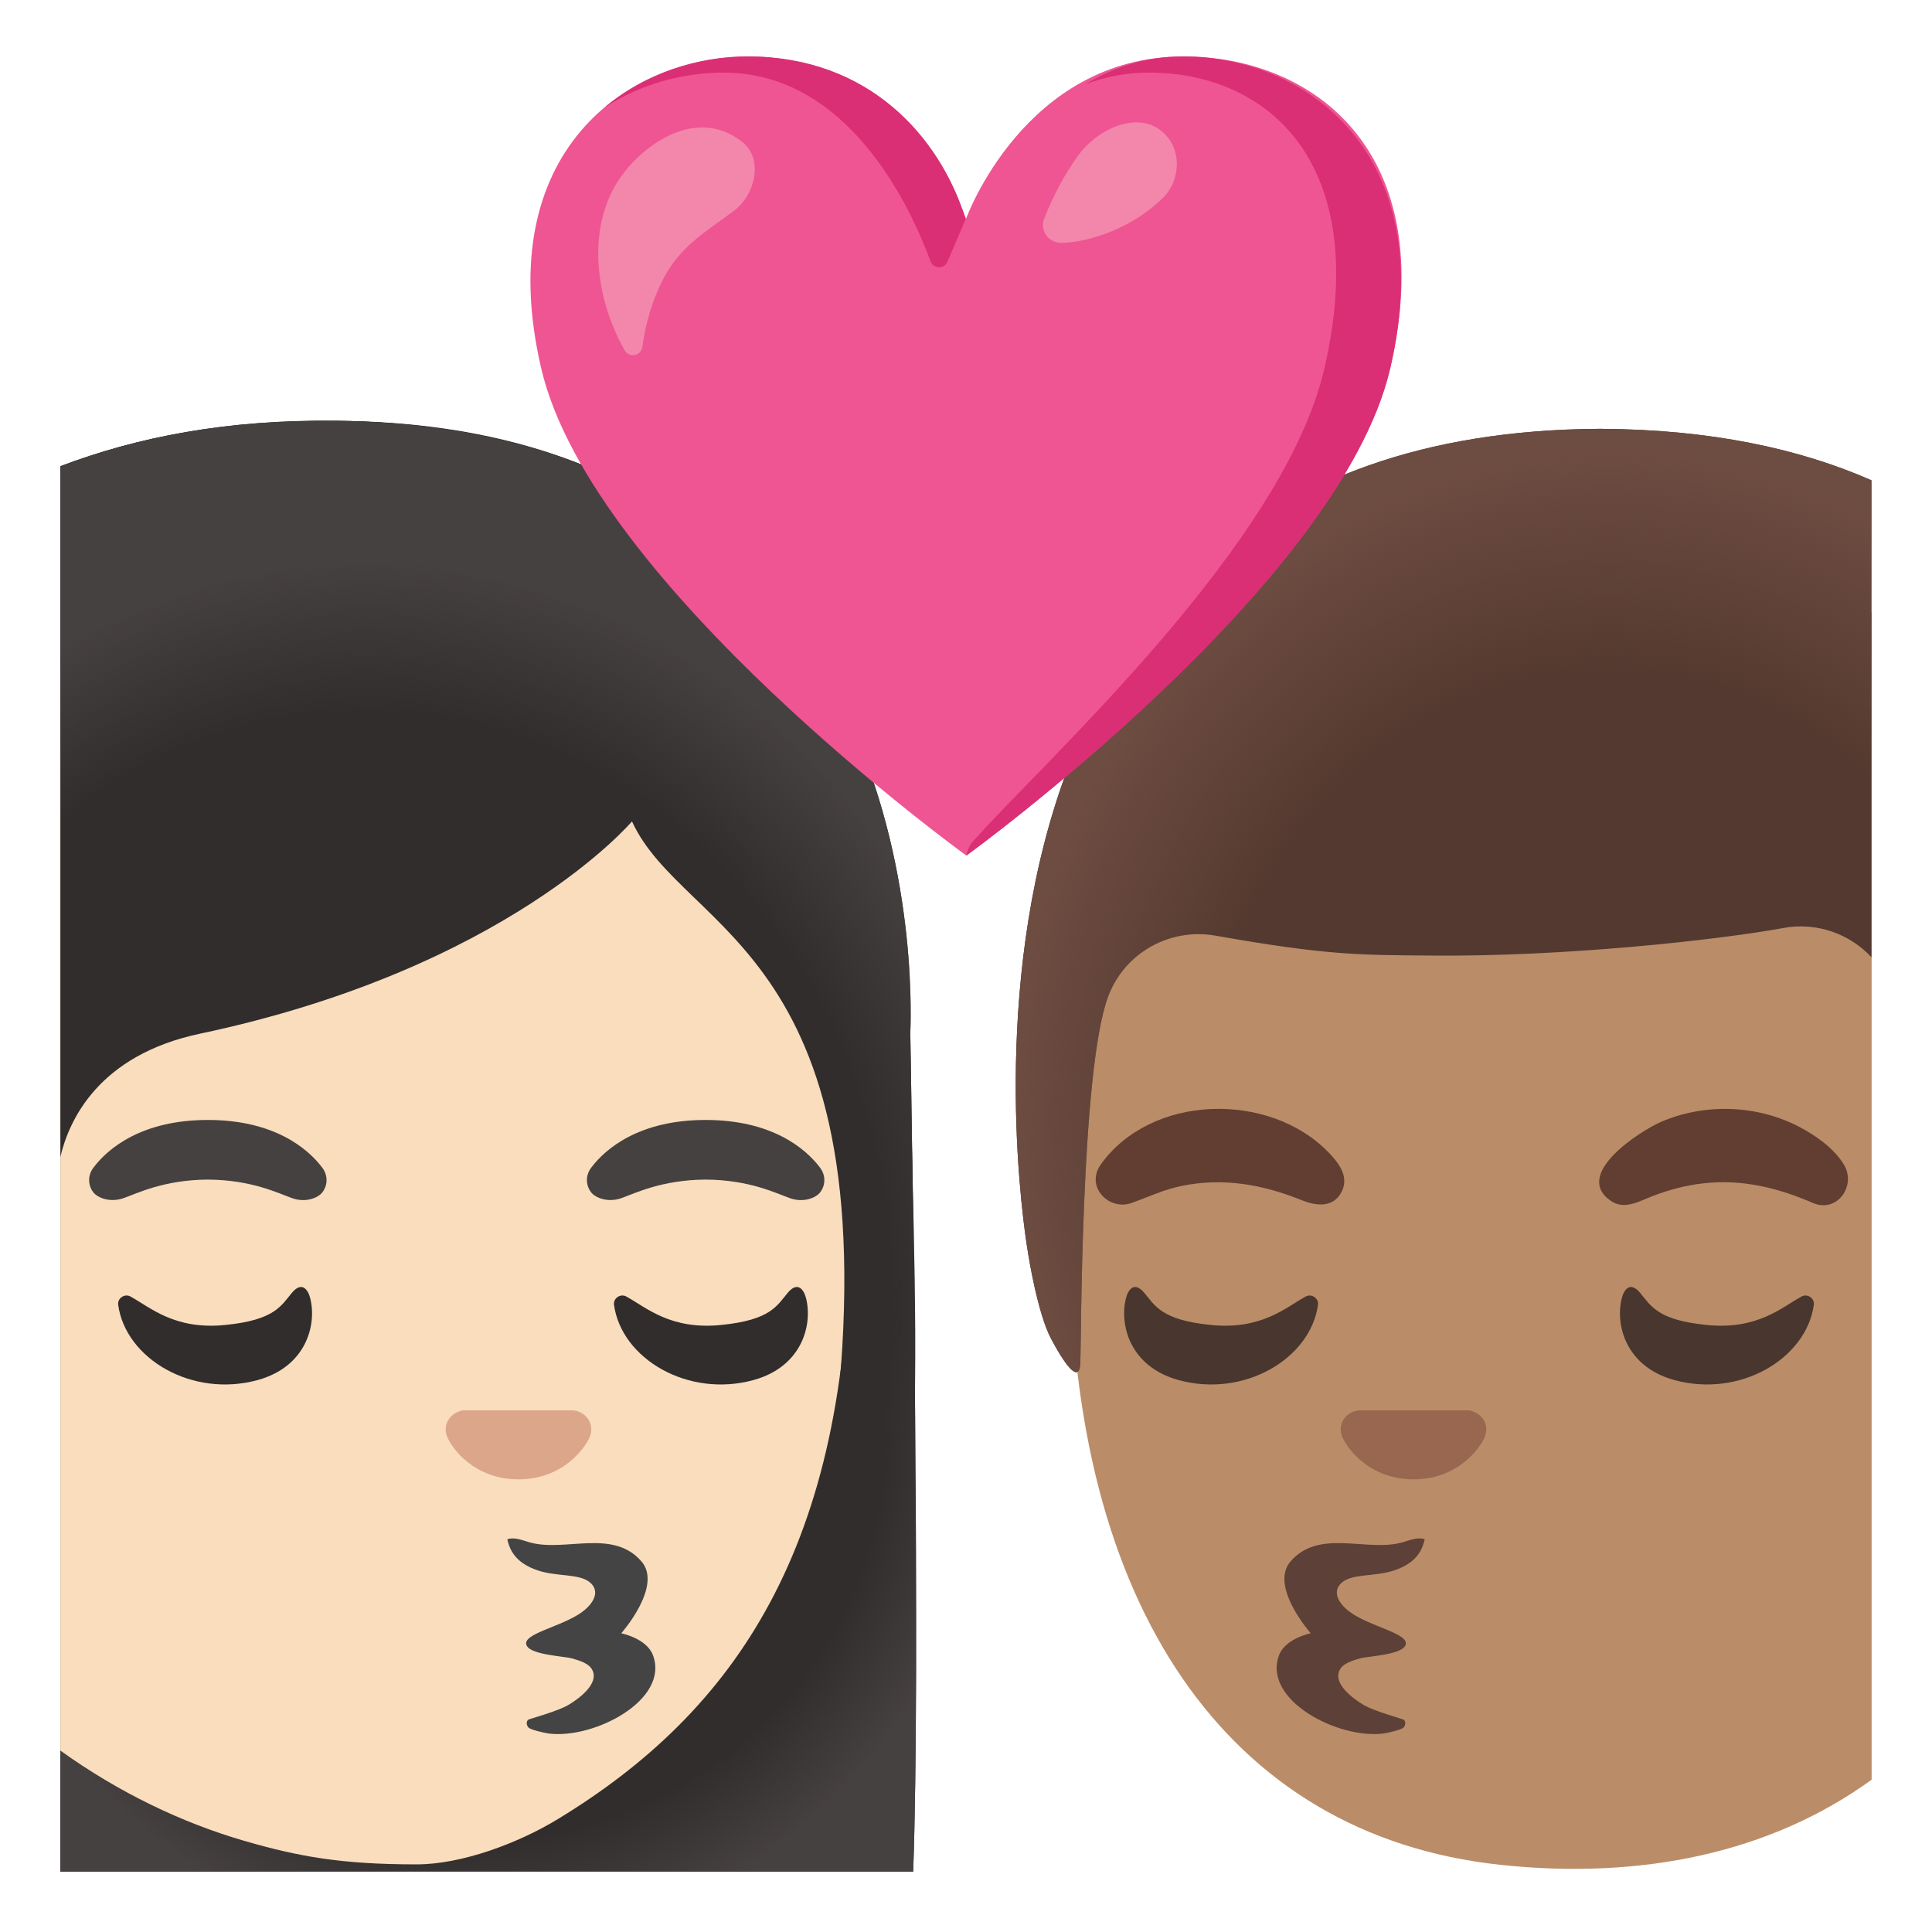
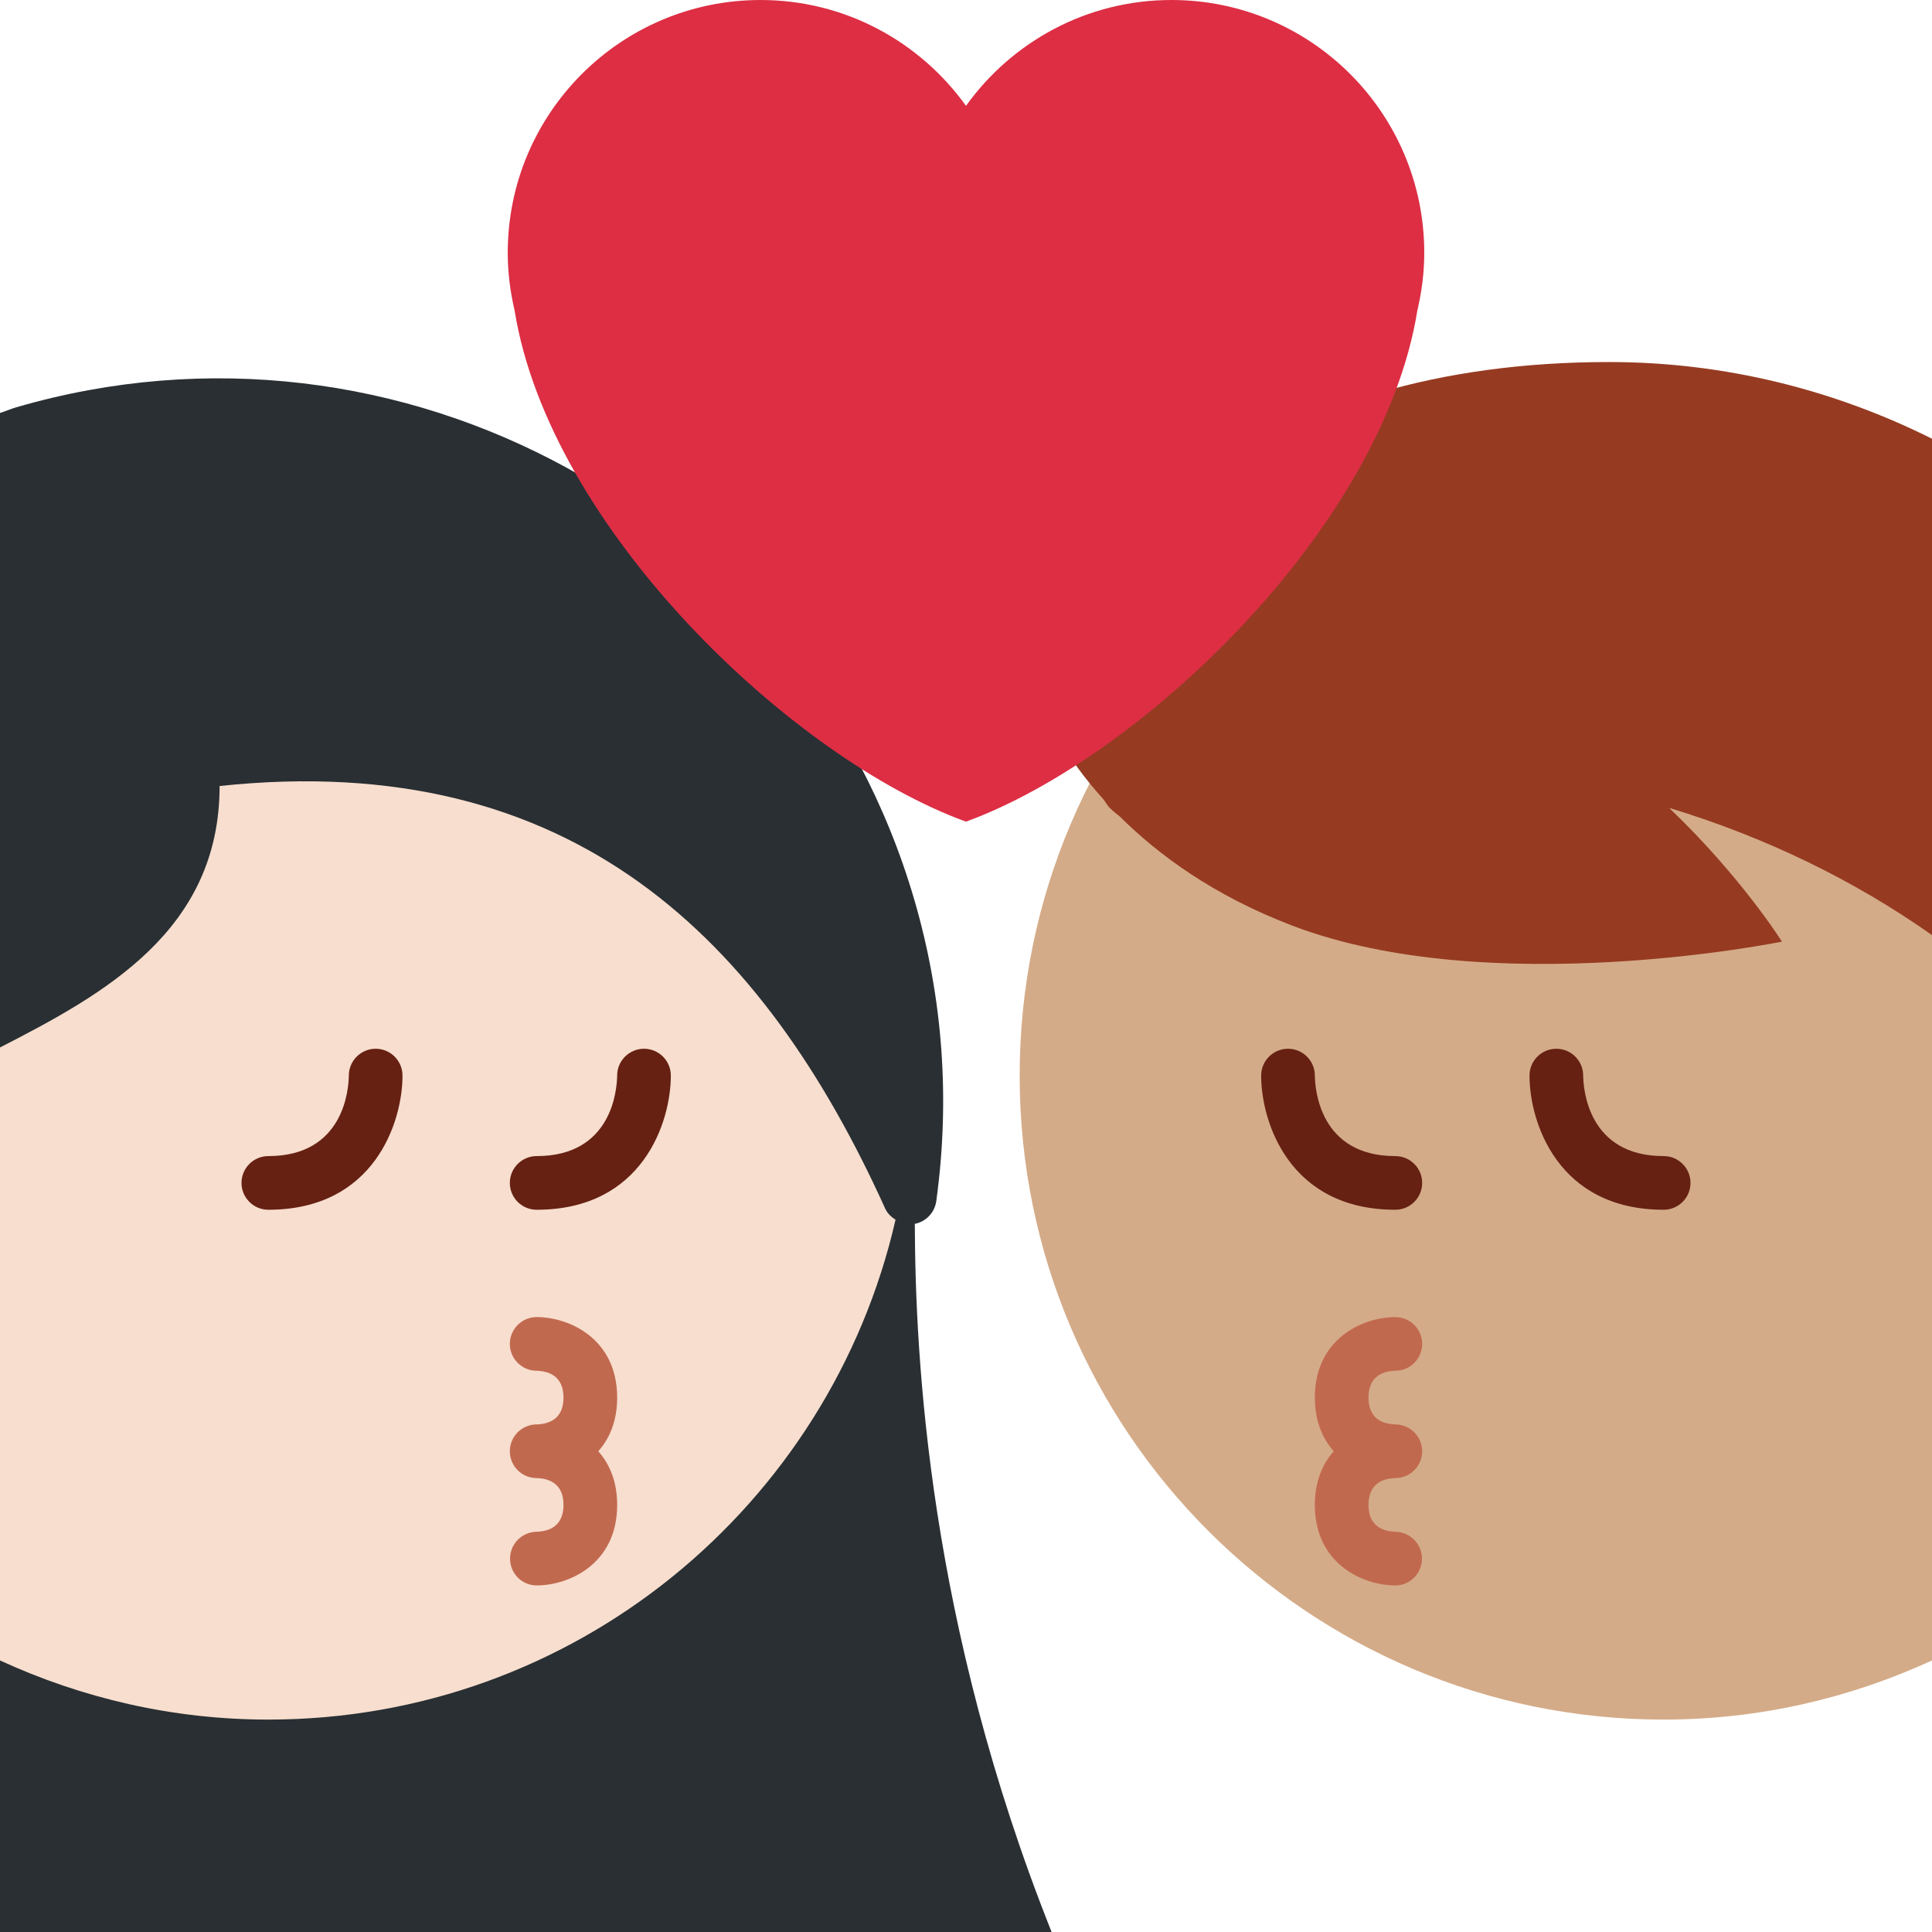
- <svg xmlns="http://www.w3.org/2000/svg" version="1.1" id="Layer_1" x="0px" y="0px" viewBox="0 0 128 128" style="enable-background:new 0 0 128 128;" xml:space="preserve">
-   <g>
-     <g id="head_331_">
-       <path style="fill:#BA8D68;" d="M102.27,34.74c-27.05,0-31.37,19.51-31.37,47.59c0,23.97,10.35,39.27,28.5,41.22    c9.35,1,17.91-0.79,24.6-5.64V40.6C118.69,36.83,111.62,34.74,102.27,34.74z" />
-     </g>
-     <g id="eyebrows_176_">
-       <path style="fill:#613E31;" d="M72.9,77.19c3.34-4.73,11.18-4.89,15.1-0.86c0.68,0.7,1.4,1.61,0.89,2.62    c-0.57,1.12-1.73,0.94-2.69,0.55c-2.55-1.03-5.17-1.49-7.91-0.93c-1.18,0.24-2.2,0.73-3.32,1.13    C73.47,80.23,71.92,78.65,72.9,77.19z" />
-       <path style="fill:#613E31;" d="M120.13,79.71c-2.34-1.02-4.71-1.6-7.29-1.31c-1.17,0.13-2.32,0.44-3.42,0.87    c-0.87,0.34-1.81,0.9-2.7,0.29c-2.57-1.77,1.99-4.65,3.32-5.23c2.9-1.25,6.35-1.14,9.15,0.32c1.11,0.58,2.32,1.42,2.98,2.52    C122.99,78.54,121.75,80.37,120.13,79.71z" />
-     </g>
-     <g id="eyes_173_">
-       <path style="fill:#49362E;" d="M108.65,85.64c-0.67-0.79-1.07-0.16-1.2,0.36c-0.45,1.76,0.25,4.54,3.47,5.43    c4.36,1.2,8.76-1.42,9.25-4.98c0.06-0.44-0.43-0.77-0.82-0.55c-1.31,0.72-2.93,2.23-6.3,1.88    C109.77,87.45,109.37,86.49,108.65,85.64z" />
-       <path style="fill:#49362E;" d="M75.8,85.64c-0.67-0.79-1.07-0.16-1.2,0.36c-0.45,1.76,0.25,4.54,3.47,5.43    c4.36,1.2,8.76-1.42,9.25-4.98c0.06-0.44-0.43-0.77-0.82-0.55c-1.31,0.72-2.93,2.23-6.3,1.88C76.92,87.45,76.52,86.49,75.8,85.64z    " />
-     </g>
-     <path id="mouth_95_" style="fill:#5D4037;" d="M91.65,114.85c-3.02,0.38-8.02-2.23-6.91-5.19c0.42-1.12,2.1-1.45,2.1-1.45   s-2.76-3.12-1.34-4.76c1.91-2.21,5.07-0.59,7.43-1.27c0.48-0.14,0.99-0.36,1.46-0.2c-0.2,0.94-0.76,1.62-1.95,2.04   c-1.34,0.47-2.8,0.2-3.54,0.83c-0.76,0.66-0.11,1.59,0.87,2.17c1.39,0.82,3.47,1.24,3.37,1.9c-0.11,0.72-2.49,0.8-3.02,0.95   c-0.48,0.14-1.18,0.32-1.39,0.83c-0.38,0.89,0.93,1.85,1.6,2.25c0.74,0.44,2.61,0.93,2.68,0.99c0.14,0.12,0.11,0.37-0.02,0.51   C92.86,114.6,91.94,114.81,91.65,114.85z" />
-     <path id="nose_180_" style="fill:#99674F;" d="M89.65,93.53c0.11-0.04,0.22-0.07,0.33-0.09h7.33c0.11,0.01,0.22,0.04,0.33,0.09   c0.66,0.27,1.03,0.96,0.72,1.69c-0.31,0.73-1.77,2.79-4.71,2.79c-2.94,0-4.4-2.06-4.71-2.79C88.63,94.49,88.99,93.8,89.65,93.53z" />
-     <g id="hair_613_">
-       <path id="hair_588_" style="fill:#543930;" d="M106.04,28.41L106.04,28.41c-0.01,0-0.01,0-0.02,0c-0.01,0-0.01,0-0.02,0v0    c-47.64,0.25-37.88,54.66-37.88,54.66s0.61,3.94,1.53,5.65c1.1,2.06,1.85,2.81,1.92,1.64c0.07-1.16,0.01-19.44,1.85-24.35    c1.09-2.89,4.08-4.56,7.12-4.02c7.58,1.35,9.78,1.28,14.5,1.32c8.41,0.07,18.46-0.98,23.13-1.83c2.2-0.4,4.38,0.39,5.82,1.94    v-31.6C119.21,29.72,113.31,28.45,106.04,28.41z" />
-       <radialGradient id="hairHighlights_1_" cx="106.704" cy="74.359" r="39.619" gradientTransform="matrix(0.9998 -0.0217 0.0243 1.1197 -1.7809 -6.5844)" gradientUnits="userSpaceOnUse">
-         <stop offset="0.668" style="stop-color:#6D4C41;stop-opacity:0" />
-         <stop offset="1" style="stop-color:#6D4C41" />
-       </radialGradient>
-       <path id="hairHighlights_24_" style="fill:url(#hairHighlights_1_);" d="M106.04,28.41L106.04,28.41c-0.01,0-0.01,0-0.02,0    c-0.01,0-0.01,0-0.02,0v0c-47.64,0.25-37.88,54.66-37.88,54.66s0.61,3.94,1.53,5.65c1.1,2.06,1.85,2.81,1.92,1.64    c0.07-1.16,0.01-19.44,1.85-24.35c1.09-2.89,4.08-4.56,7.12-4.02c7.58,1.35,10.91,1.32,15.63,1.25    c9.75-0.13,17.32-0.91,21.99-1.76c2.2-0.4,4.38,0.39,5.82,1.94v-31.6C119.21,29.72,113.31,28.45,106.04,28.41z" />
-     </g>
-   </g>
-   <g>
-     <g id="hair_603_">
-       <path id="hair_602_" style="fill:#312D2D;" d="M60.5,124c0.48-13.19-0.05-47.32-0.19-55.55c0-0.63,1.68-40.31-37.99-40.57    c-7.24-0.05-13.27,1.08-18.32,3V124H60.5z" />
-       <radialGradient id="hairHighlights_2_" cx="31.227" cy="94.518" r="34.51" gradientTransform="matrix(1 0 0 0.9979 0 0.194)" gradientUnits="userSpaceOnUse">
-         <stop offset="0.794" style="stop-color:#454140;stop-opacity:0" />
-         <stop offset="1" style="stop-color:#454140" />
-       </radialGradient>
-       <path id="hairHighlights_28_" style="fill:url(#hairHighlights_2_);" d="M60.31,68.45c0-1.77-56.31,38.6-56.31,38.6V124h56.5    C60.98,110.81,60.45,76.68,60.31,68.45z" />
-     </g>
-     <g id="head_340_">
-       <path style="fill:#F9DDBD;" d="M21.53,39.45L21.53,39.45L21.53,39.45c-6.21,0-12.27,1.59-17.53,4.84v71.69    c3.88,2.79,8.08,4.79,12.18,5.98c3.59,1.04,6.42,1.56,11.42,1.56c2.98,0,6.71-1.39,9.36-3c11.72-7.13,19.31-18.02,19.31-39.23    C56.27,52.86,39.57,39.45,21.53,39.45z" />
-     </g>
-     <g id="eyebrows_170_">
-       <path style="fill:#454140;" d="M21.35,77.36c-0.97-1.29-3.22-3.16-7.58-3.16s-6.61,1.87-7.58,3.16c-0.43,0.57-0.32,1.23-0.02,1.62    c0.28,0.37,1.09,0.71,1.99,0.41c0.9-0.31,2.66-1.22,5.61-1.24c2.95,0.02,4.71,0.93,5.61,1.24c0.9,0.31,1.72-0.04,1.99-0.41    C21.67,78.59,21.78,77.93,21.35,77.36z" />
-       <path style="fill:#454140;" d="M54.33,77.36c-0.97-1.29-3.22-3.16-7.58-3.16s-6.61,1.87-7.58,3.16c-0.43,0.57-0.32,1.23-0.02,1.62    c0.28,0.37,1.09,0.71,1.99,0.41c0.9-0.31,2.66-1.22,5.61-1.24c2.95,0.02,4.71,0.93,5.61,1.24c0.9,0.31,1.72-0.04,1.99-0.41    C54.65,78.59,54.76,77.93,54.33,77.36z" />
-     </g>
-     <g id="eyes_167_">
-       <path style="fill:#312D2D;" d="M19.35,85.64c0.67-0.79,1.07-0.16,1.2,0.36c0.45,1.76-0.25,4.54-3.47,5.43    c-4.36,1.2-8.76-1.42-9.25-4.98c-0.06-0.44,0.43-0.77,0.82-0.55c1.31,0.72,2.93,2.23,6.3,1.88    C18.23,87.45,18.63,86.49,19.35,85.64z" />
-       <path style="fill:#312D2D;" d="M52.2,85.64c0.67-0.79,1.07-0.16,1.2,0.36c0.45,1.76-0.25,4.54-3.47,5.43    c-4.36,1.2-8.76-1.42-9.25-4.98c-0.06-0.44,0.43-0.77,0.82-0.55c1.31,0.72,2.93,2.23,6.3,1.88C51.08,87.45,51.48,86.49,52.2,85.64    z" />
-     </g>
-     <path id="mouth_99_" style="fill:#444444;" d="M36.35,114.85c3.02,0.38,8.02-2.23,6.91-5.19c-0.42-1.12-2.1-1.45-2.1-1.45   s2.76-3.12,1.34-4.76c-1.91-2.21-5.07-0.59-7.43-1.27c-0.48-0.14-0.99-0.36-1.46-0.2c0.2,0.94,0.76,1.62,1.95,2.04   c1.34,0.47,2.8,0.2,3.54,0.83c0.76,0.66,0.11,1.59-0.87,2.17c-1.39,0.82-3.47,1.24-3.37,1.9c0.11,0.72,2.49,0.8,3.02,0.95   c0.48,0.14,1.18,0.32,1.39,0.83c0.38,0.89-0.93,1.85-1.6,2.25c-0.74,0.44-2.61,0.93-2.68,0.99c-0.14,0.12-0.11,0.37,0.02,0.51   C35.14,114.6,36.06,114.81,36.35,114.85z" />
-     <path id="nose_169_" style="fill:#DBA689;" d="M38.35,93.53c-0.11-0.04-0.22-0.07-0.33-0.09h-7.33c-0.11,0.01-0.22,0.04-0.33,0.09   c-0.66,0.27-1.03,0.96-0.72,1.69c0.31,0.73,1.77,2.79,4.71,2.79c2.94,0,4.4-2.06,4.71-2.79C39.37,94.49,39.01,93.8,38.35,93.53z" />
-     <g id="hair_606_">
-       <path id="hair_605_" style="fill:#312D2D;" d="M60.31,68.45c0-0.63,2.36-40.02-37.99-40.57C15.09,27.78,9.05,28.94,4,30.92v45.73    c0.57-2.44,2.53-6.75,9.27-8.17c20.37-4.31,28.6-14.06,28.6-14.06c3.45,7.53,17.17,8.56,13.43,40.48c0,0,5.26-0.08,5.26-0.14    C60.83,86.06,60.31,76.53,60.31,68.45z" />
-       <radialGradient id="hairHighlights_3_" cx="24.256" cy="86.497" r="43.747" gradientTransform="matrix(1 0 0 1.1286 0 -11.122)" gradientUnits="userSpaceOnUse">
-         <stop offset="0.794" style="stop-color:#454140;stop-opacity:0" />
-         <stop offset="1" style="stop-color:#454140" />
-       </radialGradient>
-       <path id="hairHighlights_25_" style="fill:url(#hairHighlights_3_);" d="M60.31,68.45c0-0.63,2.36-40.02-37.99-40.57    C15.09,27.78,9.05,28.94,4,30.92v45.73c0.57-2.44,2.53-6.75,9.27-8.17c20.37-4.31,28.6-14.06,28.6-14.06    c3.45,7.53,17.17,8.56,13.43,40.48c0,0,5.26-0.08,5.26-0.14C60.83,86.06,60.31,76.53,60.31,68.45z" />
-     </g>
-   </g>
-   <g>
-     <path style="fill:#EF5592;" d="M78.41,3.74C67.87,3.74,64,14.5,64,14.5S60.18,3.74,49.57,3.74c-7.97,0-17.07,6.32-13.71,20.68   c3.36,14.36,28.16,32.26,28.16,32.26s24.72-17.9,28.08-32.26C95.46,10.06,87.02,3.74,78.41,3.74z" />
-     <g>
-       <path style="fill:#DA2E75;" d="M47.94,4.81c8.27,0,12.38,8.89,13.71,12.5c0.19,0.51,0.91,0.53,1.12,0.03l1.21-2.83    c-1.71-5.45-6.4-10.77-14.41-10.77c-3.32,0-6.82,1.1-9.55,3.41C42.42,5.56,45.25,4.81,47.94,4.81z" />
-       <path style="fill:#DA2E75;" d="M78.41,3.74c-2.55,0-4.7,0.74-6.51,1.85c1.27-0.49,2.68-0.78,4.23-0.78    c7.8,0,14.77,5.91,11.62,19.58c-2.7,11.73-18.5,25.96-23.32,31.39c-0.31,0.35-0.41,0.91-0.41,0.91s24.72-17.9,28.08-32.26    C95.46,10.06,86.38,3.74,78.41,3.74z" />
-     </g>
-     <g>
-       <g>
-         <g>
-           <path style="fill:#F386AB;" d="M41.4,11.36c1.8-2.25,5.03-4.11,7.76-1.97c1.48,1.16,0.83,3.54-0.49,4.54      c-1.93,1.46-3.6,2.34-4.77,4.63c-0.7,1.38-1.13,2.88-1.34,4.42c-0.08,0.61-0.88,0.75-1.18,0.22      C39.34,19.6,38.77,14.65,41.4,11.36z" />
-         </g>
-       </g>
-     </g>
-     <path style="fill:#F386AB;" d="M70.31,16.09c-0.85,0-1.44-0.82-1.13-1.61c0.57-1.45,1.31-2.86,2.2-4.11   c1.32-1.85,3.82-2.92,5.41-1.81c1.63,1.15,1.42,3.43,0.27,4.54C74.61,15.49,71.53,16.09,70.31,16.09z" />
-   </g>
+ <svg xmlns="http://www.w3.org/2000/svg" viewBox="0 0 36 36">
+   <path fill="#292F33" d="M17.046 22.804c.015-.003.03-.005.044-.01.188-.055.328-.215.356-.412.261-1.897.124-3.785-.407-5.609C14.956 9.627 7.447 5.508.301 7.59c-.103.03-.199.073-.301.105V36h19.595c-2.291-5.75-2.539-10.675-2.549-13.196z" />
+   <path fill="#F7DECE" d="M16.687 22.728c-.079-.051-.151-.117-.192-.207-2.272-5.017-5.82-8.573-12.403-7.875 0 2.693-2.15 3.877-4.092 4.872V30.94c1.524.701 3.213 1.102 5 1.102 5.702 0 10.466-3.983 11.687-9.314z" />
+   <path fill="#662113" d="M10 21.542c-.276 0-.5.224-.5.5s.224.5.5.5c1.977 0 2.5-1.636 2.5-2.5 0-.276-.224-.5-.5-.5-.275 0-.499.223-.5.497-.003.252-.089 1.503-1.5 1.503zm-2.5-1.5c0-.276-.224-.5-.5-.5-.275 0-.499.223-.5.497-.003.252-.089 1.503-1.5 1.503-.276 0-.5.224-.5.5s.224.5.5.5c1.977 0 2.5-1.636 2.5-2.5z" />
+   <path fill="#C1694F" d="M10 24.542c-.276 0-.5.224-.5.5 0 .274.222.497.495.5.23.006.505.098.505.5s-.274.494-.505.5c-.273.003-.495.226-.495.5 0 .272.218.494.489.5H10c.225.006.5.098.5.5s-.275.494-.506.5c-.273.007-.494.232-.49.506.003.274.223.494.496.494.602 0 1.5-.399 1.5-1.5 0-.438-.143-.765-.352-1 .209-.235.352-.562.352-1 0-1.101-.898-1.5-1.5-1.5z" />
+   <path fill="#D4AB88" d="M31 8.042c-6.626 0-12 5.373-12 12 0 6.626 5.374 12 12 12 1.787 0 3.476-.401 5-1.102V9.143c-1.524-.7-3.213-1.101-5-1.101z" />
+   <path fill="#963B22" d="M20.667 15.042c.055.06.128.115.197.171.72.716 1.753 1.477 3.219 2.036 3.691 1.407 9.121.297 9.121.297s-.748-1.198-2.101-2.492c1.809.549 3.463 1.358 4.897 2.371v-9.25c-1.81-.904-3.843-1.426-6-1.429-6.508-.008-9.915 3.393-10.059 6.135-.176.085-.352.168-.531.265 0 0 .237.641.902 1.459.077.094.161.191.249.29.038.048.064.101.106.147z" />
+   <path fill="#662113" d="M26 21.542c-1.411 0-1.497-1.251-1.5-1.503-.001-.274-.225-.497-.5-.497-.276 0-.5.224-.5.5 0 .864.523 2.5 2.5 2.5.276 0 .5-.224.5-.5 0-.277-.224-.5-.5-.5zm5 0c-1.411 0-1.497-1.251-1.5-1.503-.001-.274-.225-.497-.5-.497-.276 0-.5.224-.5.5 0 .864.523 2.5 2.5 2.5.276 0 .5-.224.5-.5 0-.277-.224-.5-.5-.5z" />
+   <path fill="#C1694F" d="M26.005 25.542c.273-.003.495-.226.495-.5 0-.276-.224-.5-.5-.5-.602 0-1.5.399-1.5 1.5 0 .438.143.765.352 1-.209.235-.352.562-.352 1 0 1.101.898 1.5 1.5 1.5.273 0 .493-.22.496-.494.004-.273-.217-.499-.49-.506-.231-.006-.506-.098-.506-.5s.275-.494.5-.5h.011c.272-.006.489-.228.489-.5 0-.274-.222-.497-.495-.5-.23-.006-.505-.098-.505-.5 0-.403.274-.494.505-.5z" />
+   <path fill="#DD2E44" d="M26.539 4.711c0-2.602-2.11-4.711-4.711-4.711C20.249 0 18.855.78 18 1.972 17.144.78 15.751 0 14.172 0c-2.601 0-4.711 2.109-4.711 4.711 0 .369.047.727.127 1.07.654 4.065 5.173 8.353 8.411 9.529 3.238-1.177 7.758-5.465 8.412-9.528.081-.344.128-.702.128-1.071z" />
</svg>
